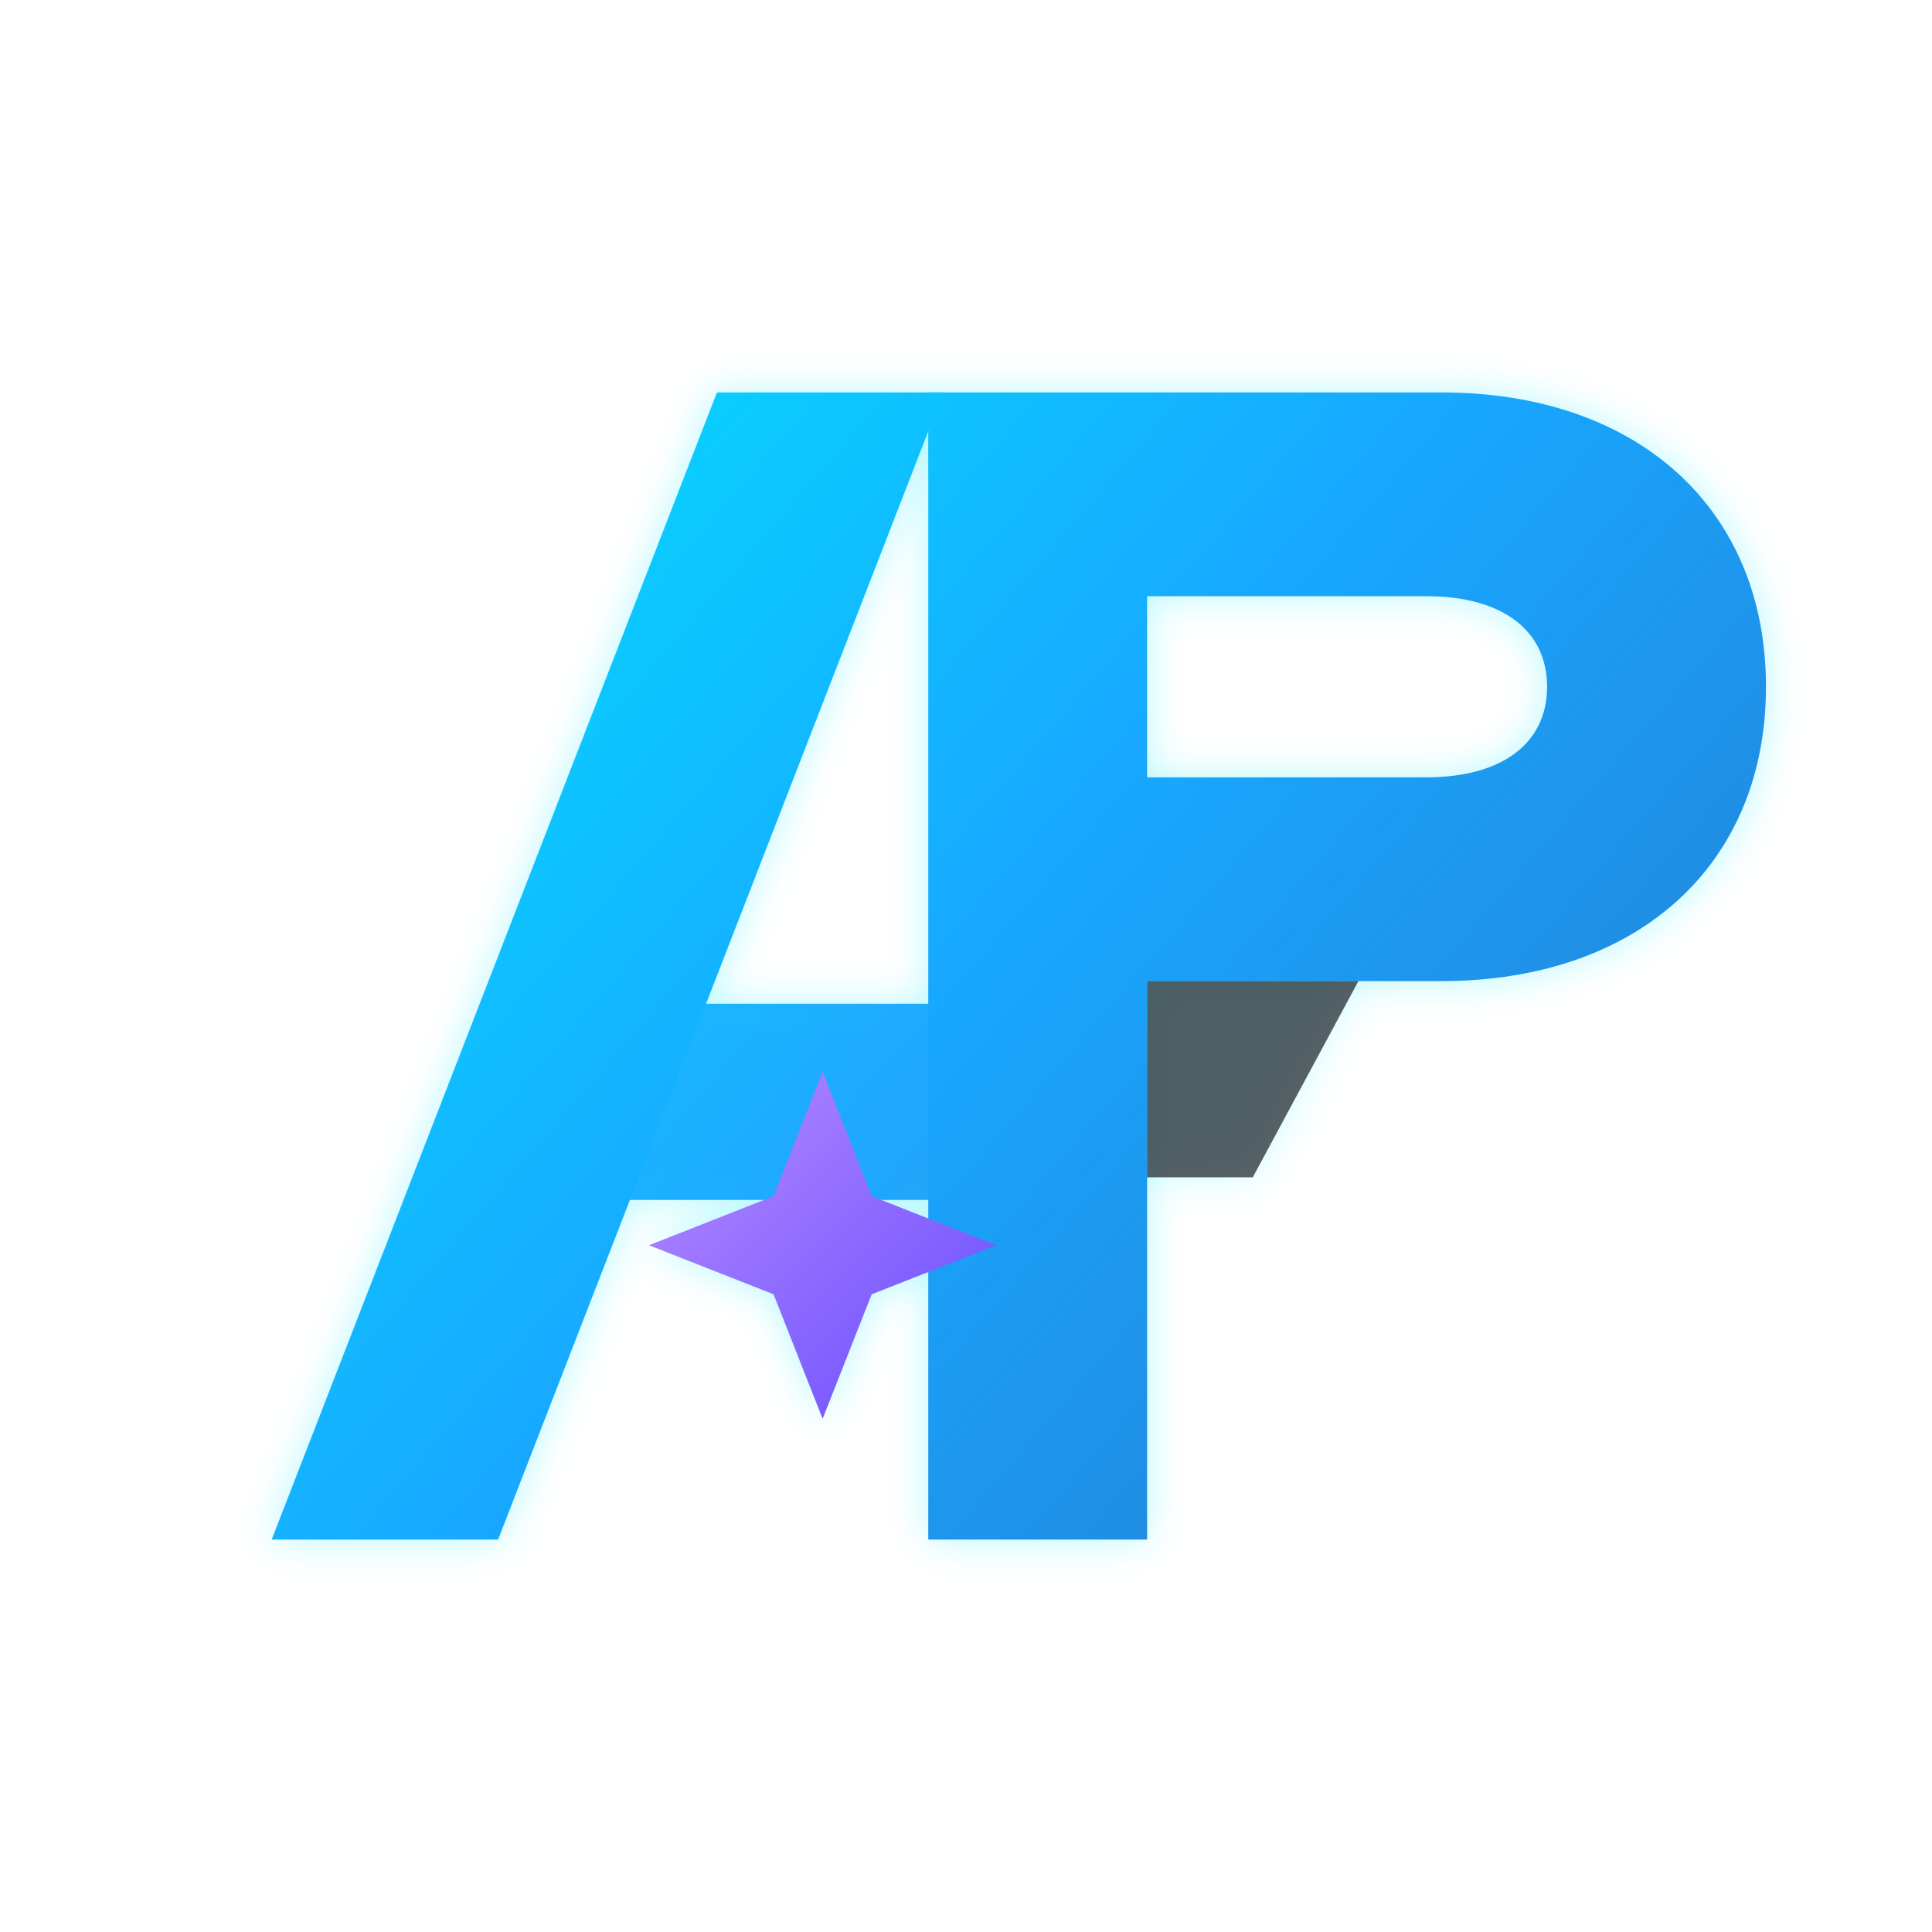
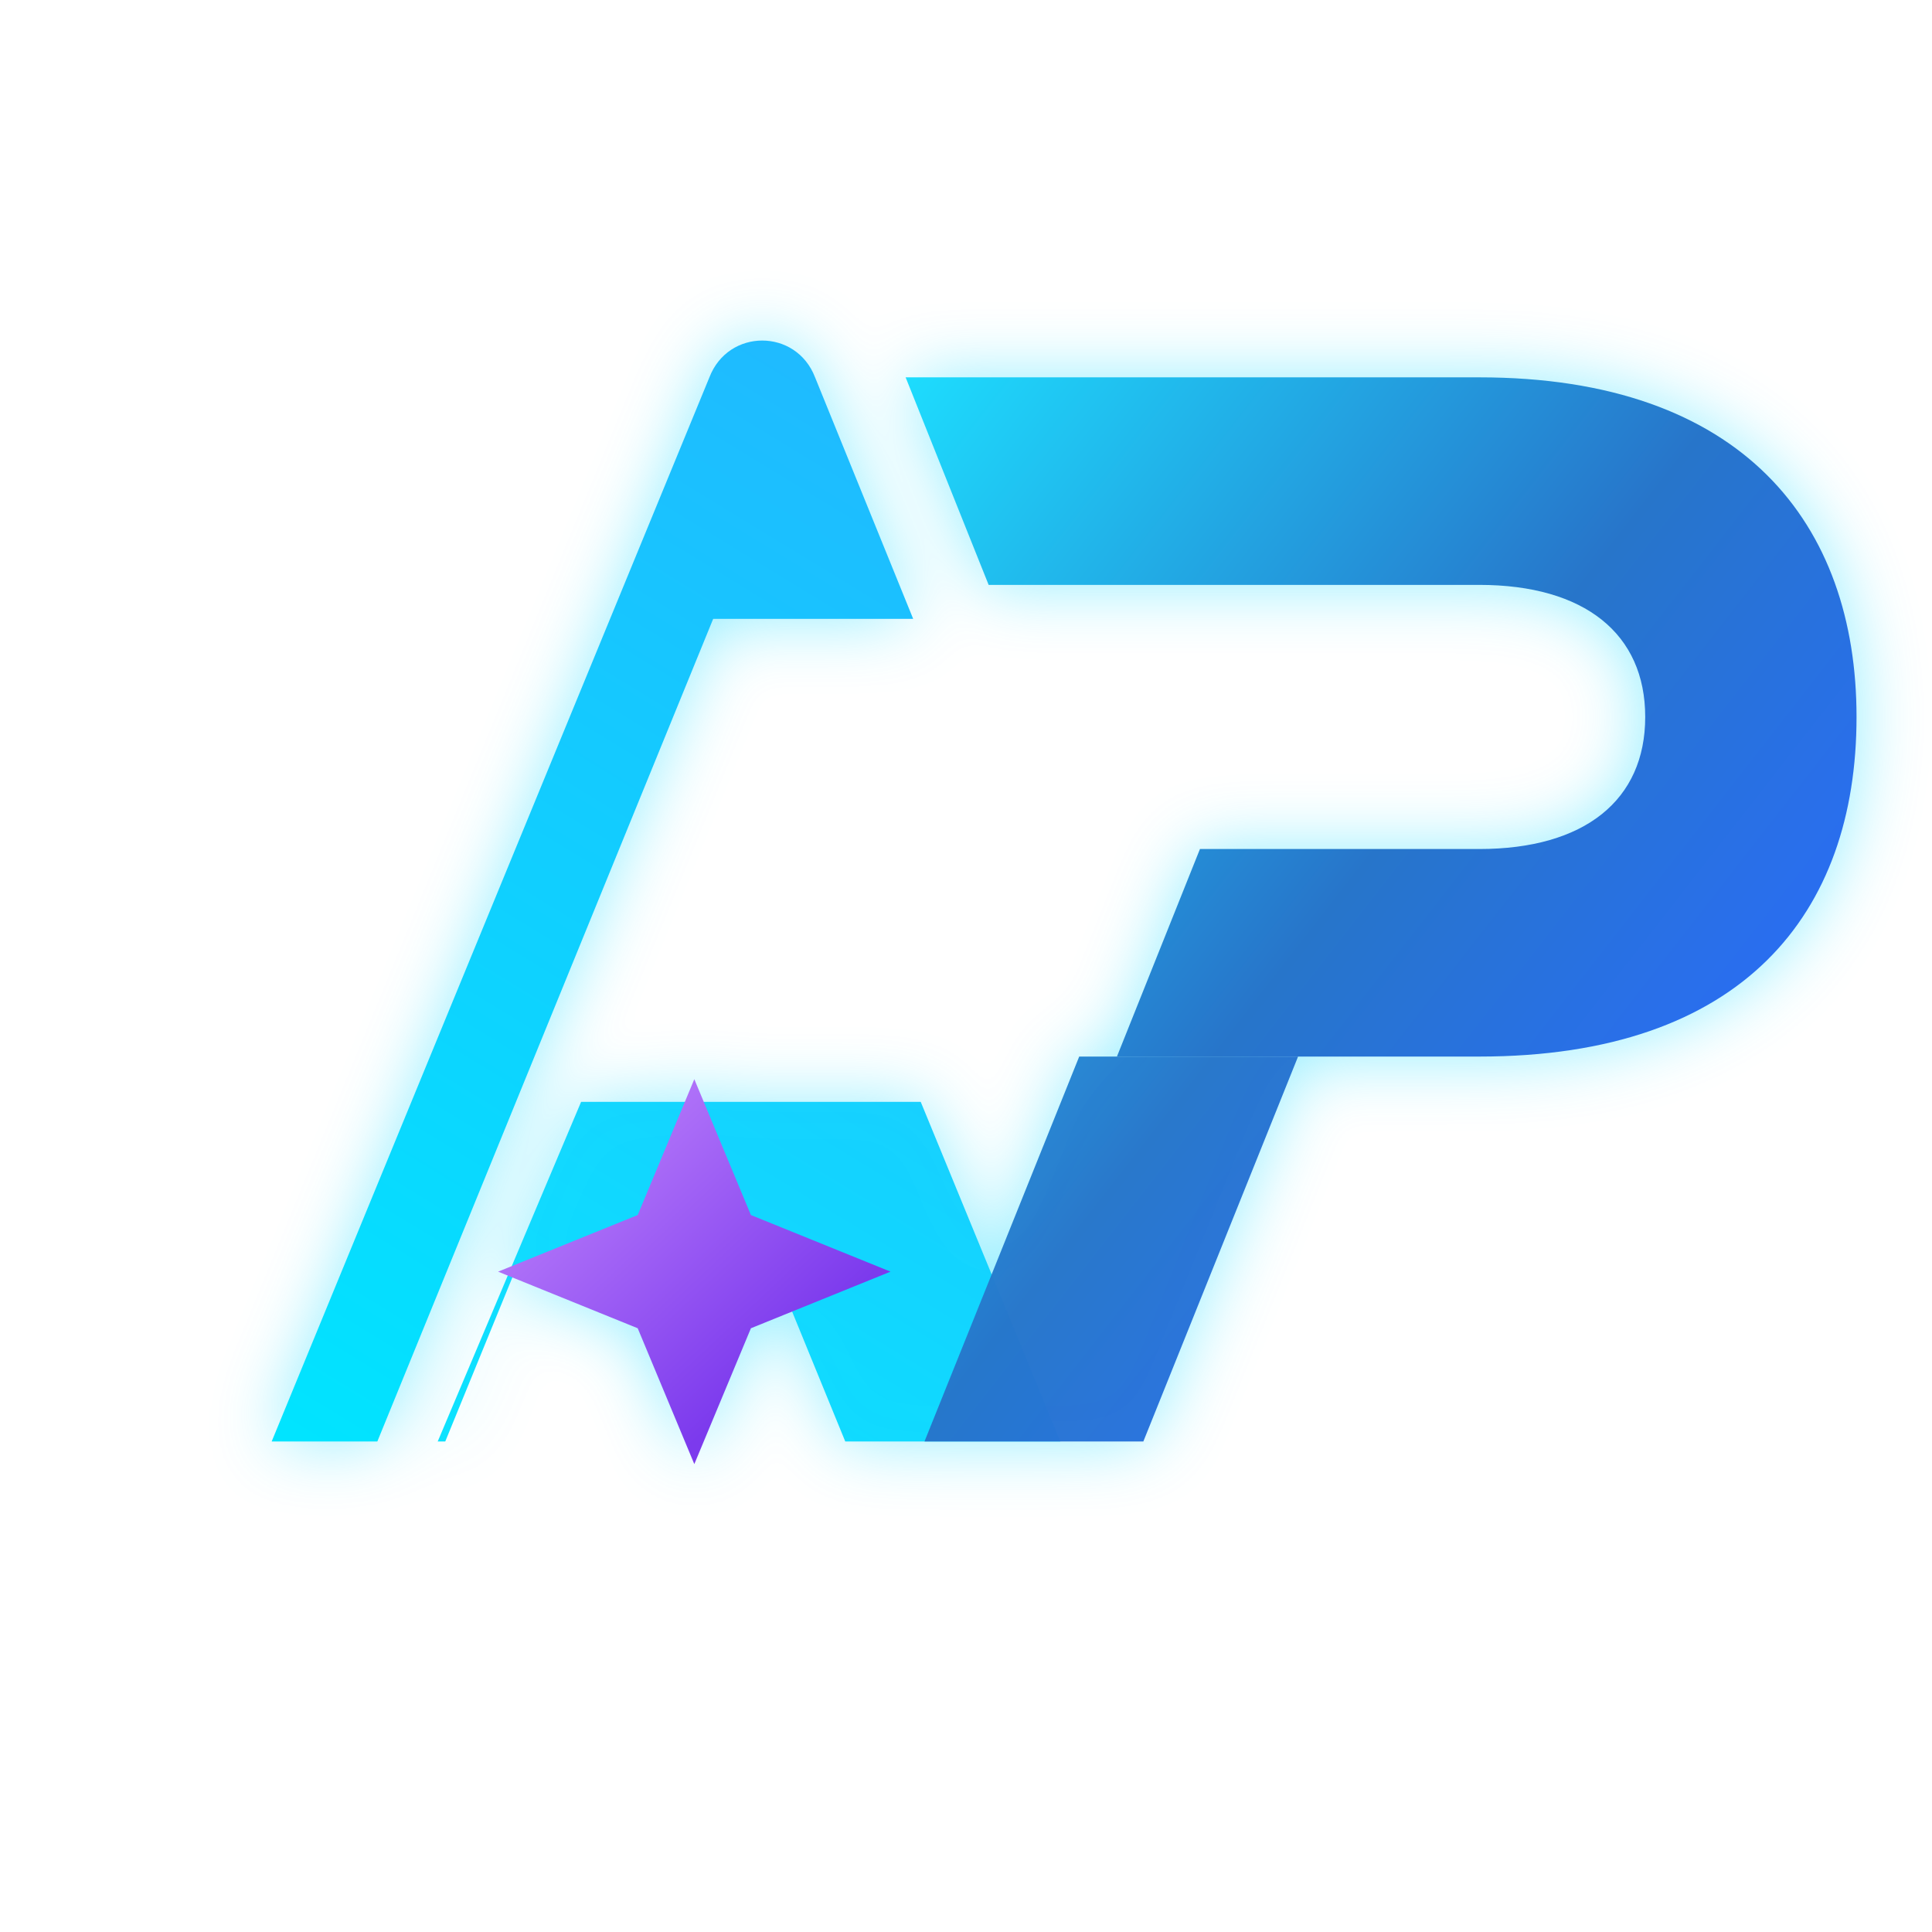
- <svg xmlns="http://www.w3.org/2000/svg" width="512" height="512" viewBox="0 0 512 512" fill="none" role="img" aria-labelledby="title desc">
+ <svg xmlns="http://www.w3.org/2000/svg" width="512" height="512" viewBox="0 0 512 512" fill="none" role="img" aria-label="AgentPay AP monogram">
  <defs>
-     <linearGradient id="agentpayMarkGradient" x1="72" y1="88" x2="462" y2="424" gradientUnits="userSpaceOnUse">
-       <stop offset="0" stop-color="#00E6FF" />
-       <stop offset="0.48" stop-color="#18A8FF" />
-       <stop offset="1" stop-color="#2775CA" />
+     <linearGradient id="apCyan" x1="68" y1="384" x2="246" y2="92" gradientUnits="userSpaceOnUse">
+       <stop offset="0" stop-color="#00E5FF" />
+       <stop offset="1" stop-color="#21B8FF" />
    </linearGradient>
-     <linearGradient id="agentpaySparkGradient" x1="184" y1="270" x2="254" y2="340" gradientUnits="userSpaceOnUse">
-       <stop offset="0" stop-color="#B88CFF" />
-       <stop offset="1" stop-color="#7B5CFF" />
+     <linearGradient id="apBlue" x1="240" y1="92" x2="494" y2="290" gradientUnits="userSpaceOnUse">
+       <stop offset="0" stop-color="#1DDFFF" />
+       <stop offset="0.56" stop-color="#2775CA" />
+       <stop offset="1" stop-color="#2A6BFF" />
    </linearGradient>
-     <filter id="agentpaySoftGlow" x="-15%" y="-15%" width="130%" height="130%" color-interpolation-filters="sRGB">
-       <feGaussianBlur stdDeviation="5" result="blur" />
-       <feColorMatrix in="blur" type="matrix" values="0 0 0 0 0.000 0 0 0 0 0.902 0 0 0 0 1.000 0 0 0 0.28 0" result="glow" />
+     <linearGradient id="spark" x1="152" y1="284" x2="216" y2="352" gradientUnits="userSpaceOnUse">
+       <stop offset="0" stop-color="#C084FC" />
+       <stop offset="1" stop-color="#7C3AED" />
+     </linearGradient>
+     <filter id="softGlow" x="-20%" y="-20%" width="140%" height="140%" color-interpolation-filters="sRGB">
+       <feGaussianBlur stdDeviation="9" result="blur" />
+       <feColorMatrix in="blur" type="matrix" values="0 0 0 0 0.00 0 0 0 0 0.84 0 0 0 0 1.00 0 0 0 0.42 0" />
      <feMerge>
-         <feMergeNode in="glow" />
+         <feMergeNode />
        <feMergeNode in="SourceGraphic" />
      </feMerge>
    </filter>
  </defs>
-   <g filter="url(#agentpaySoftGlow)">
-     <path d="M72 408L190 104H250L132 408H72Z" fill="url(#agentpayMarkGradient)" />
-     <path d="M178 266H268L250 318H158L178 266Z" fill="url(#agentpayMarkGradient)" opacity="0.96" />
-     <path fill-rule="evenodd" clip-rule="evenodd" d="M246 104H382C433.915 104 468 134.709 468 182C468 229.291 433.915 260 382 260H304V408H246V104ZM304 158V206H378C398.435 206 410 196.7 410 182C410 167.3 398.435 158 378 158H304Z" fill="url(#agentpayMarkGradient)" />
-     <path d="M304 260H360L332 312H304V260Z" fill="#05080F" fill-opacity="0.64" />
-     <path d="M218 284L231 317L264 330L231 343L218 376L205 343L172 330L205 317L218 284Z" fill="url(#agentpaySparkGradient)" />
+   <g filter="url(#softGlow)">
+     <path d="M72 382L188 100C193 87 211 87 216 100L242 164H189L100 382H72Z" fill="url(#apCyan)" />
+     <path d="M116 382L154 292H244L281 382H224L206 338H136L118 382H116Z" fill="url(#apCyan)" opacity="0.96" />
+     <path d="M240 100H392C462 100 492 139 492 190C492 242 462 280 392 280H296L318 225H392C420 225 436 212 436 190C436 168 420 155 392 155H262L240 100Z" fill="url(#apBlue)" />
+     <path d="M286 280H344L303 382H245L286 280Z" fill="url(#apBlue)" opacity="0.98" />
+     <path d="M184 286L199 322L236 337L199 352L184 388L169 352L132 337L169 322L184 286Z" fill="url(#spark)" />
  </g>
</svg>
